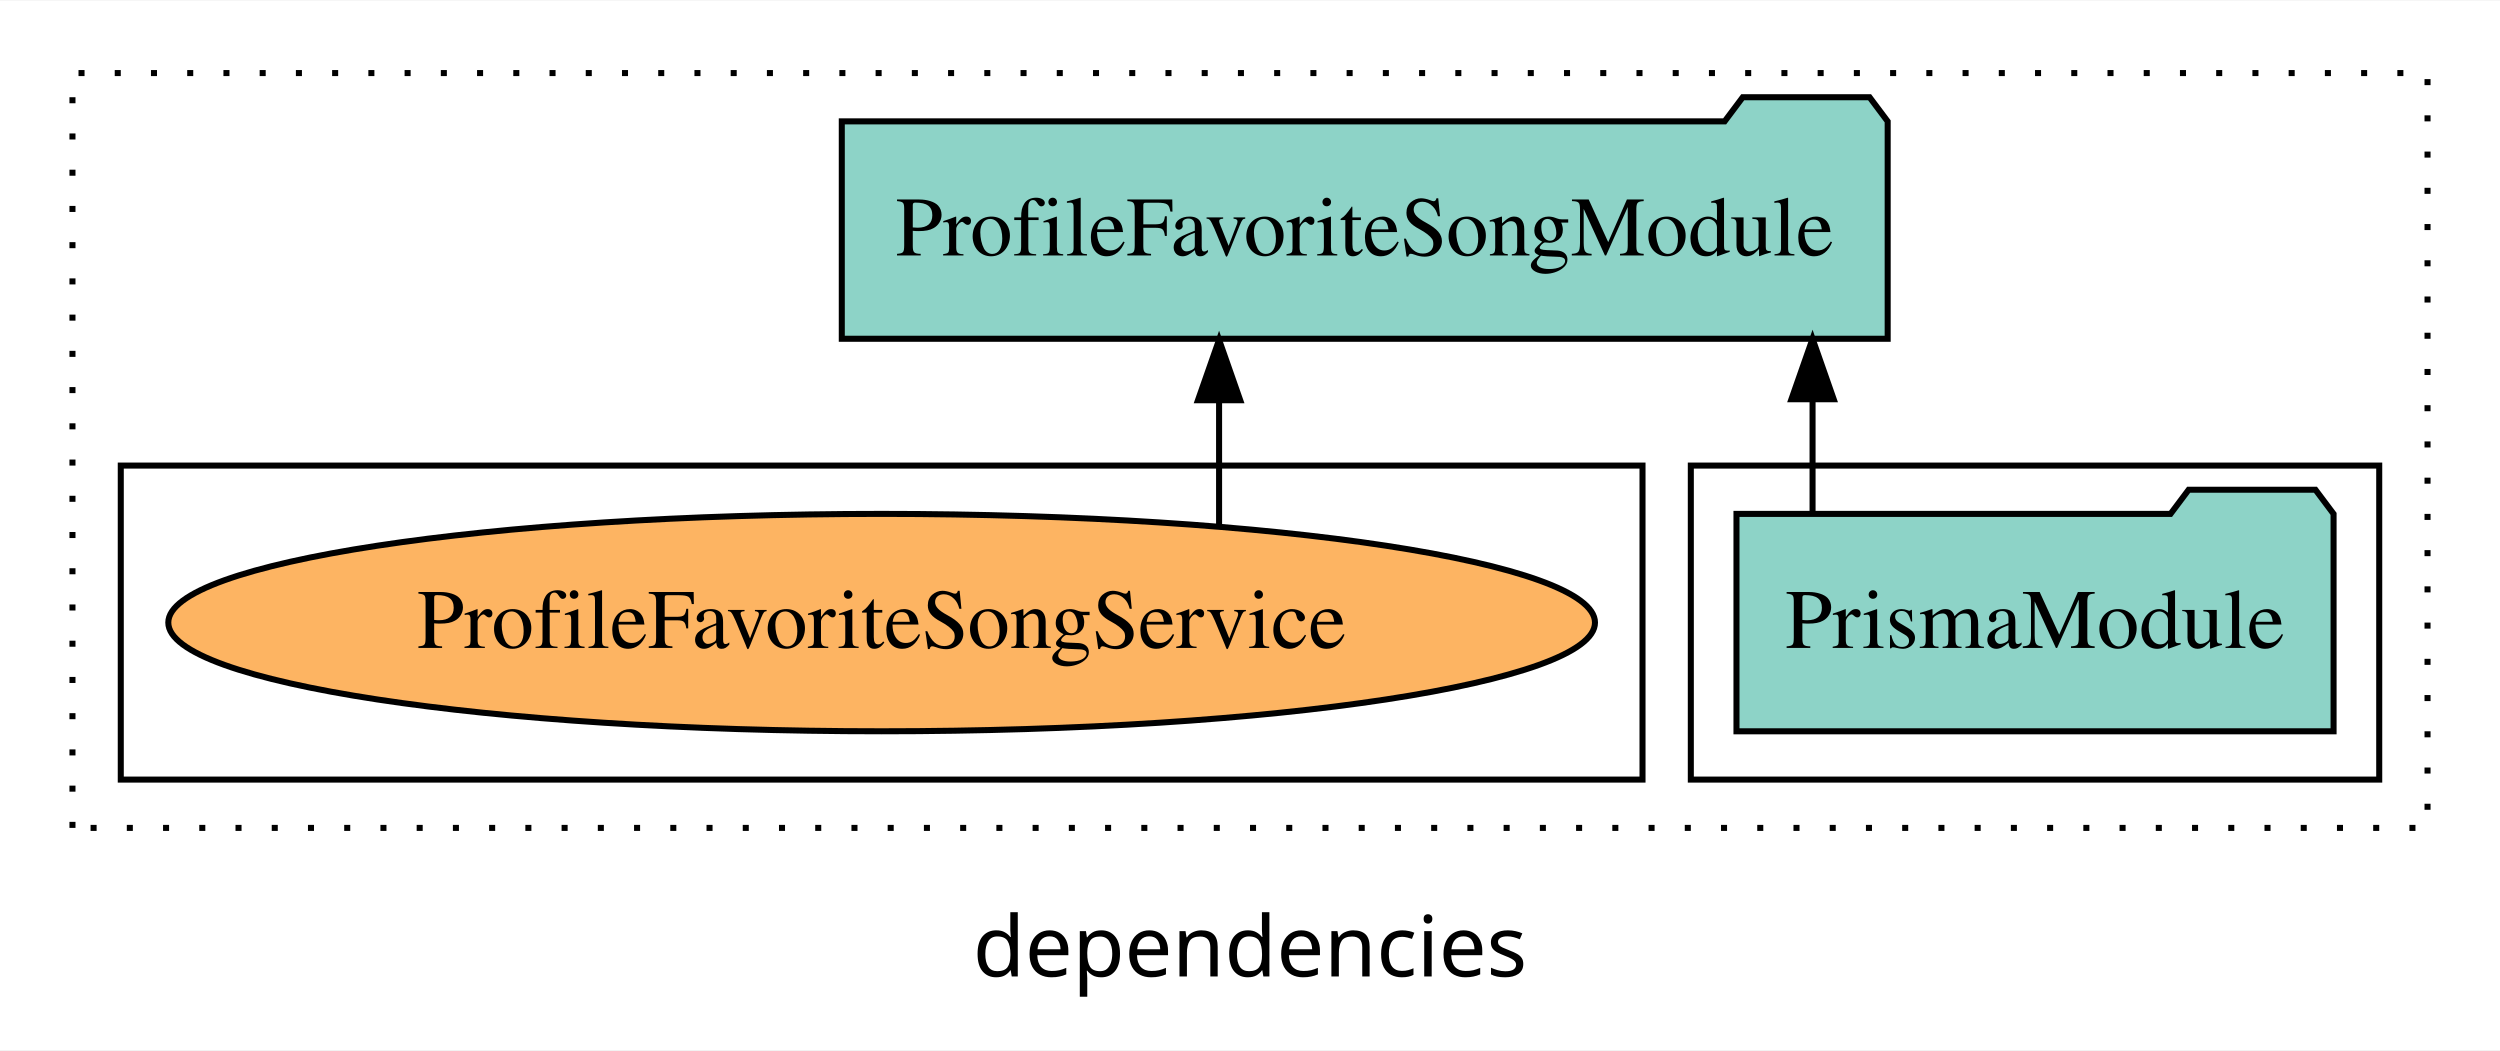
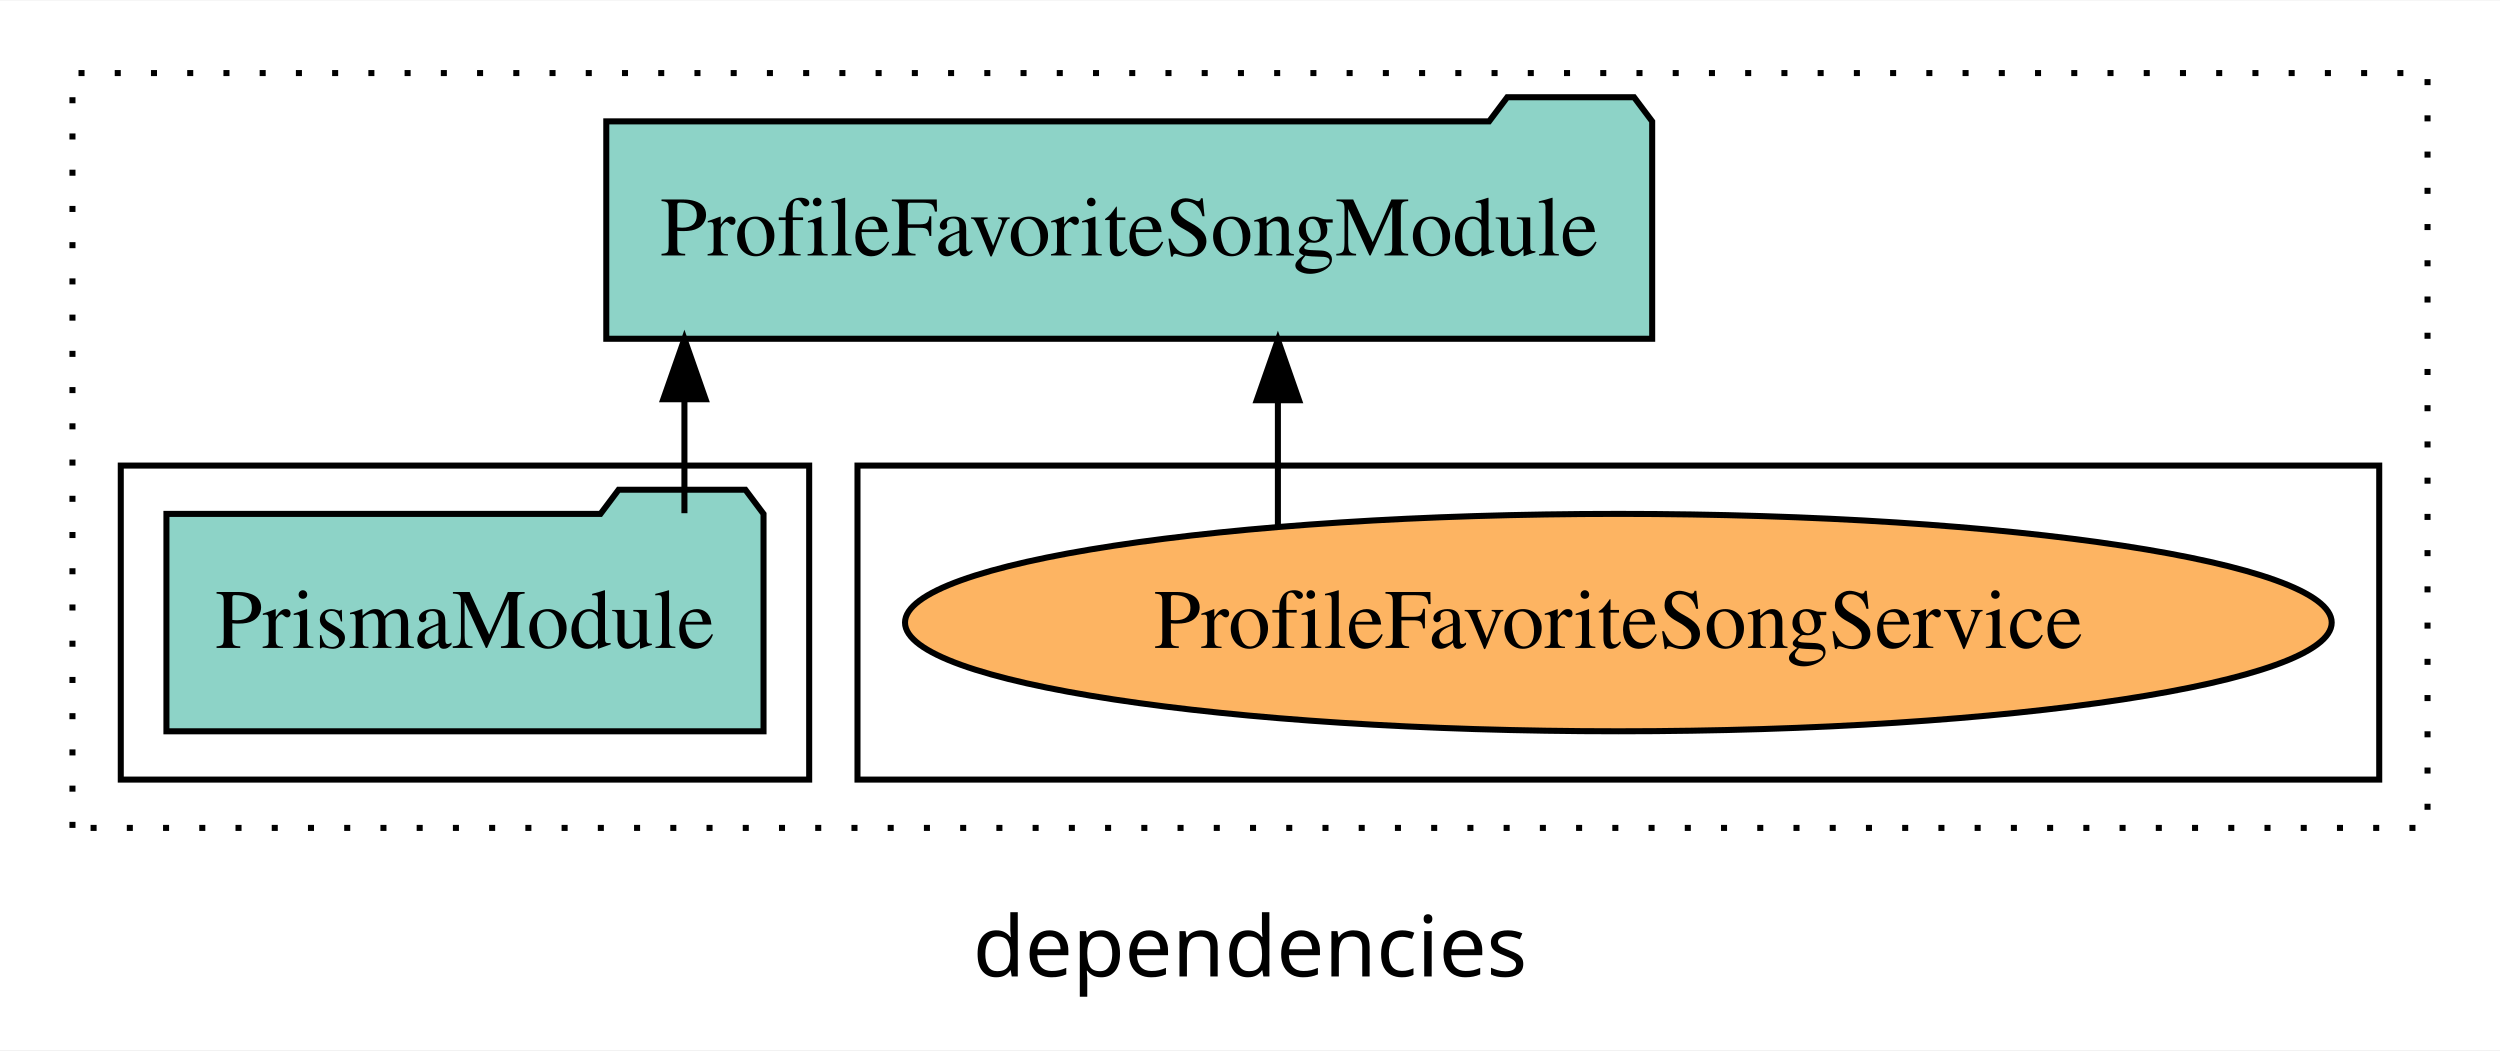
<svg xmlns="http://www.w3.org/2000/svg" width="414pt" height="174pt" viewBox="0.00 0.00 414.00 173.80">
  <g id="graph0" class="graph" transform="scale(1 1) rotate(0) translate(4 169.8)">
    <polygon fill="white" stroke="transparent" points="-4,4 -4,-169.8 410,-169.8 410,4 -4,4" />
    <text text-anchor="middle" x="203" y="-8.2" font-family="sans-serif" font-size="14.00">dependencies</text>
    <g id="clust1" class="cluster">
      <polygon fill="none" stroke="black" stroke-dasharray="1,5" points="8,-32.8 8,-157.8 398,-157.8 398,-32.8 8,-32.8" />
    </g>
+     <g id="clust6" class="cluster">
+       <polygon fill="none" stroke="black" points="138,-40.8 138,-92.8 390,-92.8 390,-40.8 138,-40.8" />
+     </g>
    <g id="clust3" class="cluster">
-       <polygon fill="none" stroke="black" points="276,-40.8 276,-92.8 390,-92.8 390,-40.8 276,-40.8" />
-     </g>
-     <g id="clust6" class="cluster">
-       <polygon fill="none" stroke="black" points="16,-40.8 16,-92.8 268,-92.8 268,-40.8 16,-40.8" />
+       <polygon fill="none" stroke="black" points="16,-40.8 16,-92.8 130,-92.8 130,-40.8 16,-40.8" />
    </g>
    <g id="node1" class="node">
-       <polygon fill="#8dd3c7" stroke="black" points="382.44,-84.8 379.44,-88.8 358.44,-88.8 355.44,-84.8 283.56,-84.8 283.56,-48.8 382.44,-48.8 382.44,-84.8" />
-       <text text-anchor="middle" x="333" y="-62.6" font-family="Times,serif" font-size="14.00">PrismaModule</text>
+       <polygon fill="#8dd3c7" stroke="black" points="122.44,-84.8 119.44,-88.8 98.44,-88.8 95.44,-84.8 23.56,-84.8 23.56,-48.8 122.44,-48.8 122.44,-84.8" />
+       <text text-anchor="middle" x="73" y="-62.6" font-family="Times,serif" font-size="14.00">PrismaModule</text>
    </g>
    <g id="node2" class="node">
-       <polygon fill="#8dd3c7" stroke="black" points="308.6,-149.8 305.6,-153.8 284.6,-153.8 281.6,-149.8 135.4,-149.8 135.4,-113.8 308.6,-113.8 308.6,-149.8" />
-       <text text-anchor="middle" x="222" y="-127.6" font-family="Times,serif" font-size="14.00">ProfileFavoriteSongModule</text>
+       <polygon fill="#8dd3c7" stroke="black" points="269.6,-149.8 266.6,-153.8 245.6,-153.8 242.6,-149.8 96.4,-149.8 96.4,-113.8 269.6,-113.8 269.6,-149.8" />
+       <text text-anchor="middle" x="183" y="-127.6" font-family="Times,serif" font-size="14.00">ProfileFavoriteSongModule</text>
    </g>
    <g id="edge1" class="edge">
-       <path fill="none" stroke="black" d="M296.16,-84.91C296.16,-84.91 296.16,-103.79 296.16,-103.79" />
-       <polygon fill="black" stroke="black" points="292.66,-103.79 296.16,-113.79 299.66,-103.79 292.66,-103.79" />
+       <path fill="none" stroke="black" d="M109.34,-84.91C109.34,-84.91 109.34,-103.79 109.34,-103.79" />
+       <polygon fill="black" stroke="black" points="105.84,-103.79 109.34,-113.79 112.84,-103.79 105.84,-103.79" />
    </g>
    <g id="node3" class="node">
-       <ellipse fill="#fdb462" stroke="black" cx="142" cy="-66.8" rx="118.13" ry="18" />
-       <text text-anchor="middle" x="142" y="-62.6" font-family="Times,serif" font-size="14.00">ProfileFavoriteSongService</text>
+       <ellipse fill="#fdb462" stroke="black" cx="264" cy="-66.8" rx="118.13" ry="18" />
+       <text text-anchor="middle" x="264" y="-62.6" font-family="Times,serif" font-size="14.00">ProfileFavoriteSongService</text>
    </g>
    <g id="edge2" class="edge">
-       <path fill="none" stroke="black" d="M197.88,-82.87C197.88,-82.87 197.88,-103.62 197.88,-103.62" />
-       <polygon fill="black" stroke="black" points="194.38,-103.62 197.88,-113.62 201.38,-103.62 194.38,-103.62" />
+       <path fill="none" stroke="black" d="M207.62,-82.87C207.62,-82.87 207.62,-103.62 207.62,-103.62" />
+       <polygon fill="black" stroke="black" points="204.12,-103.62 207.62,-113.62 211.12,-103.62 204.12,-103.62" />
    </g>
  </g>
</svg>
